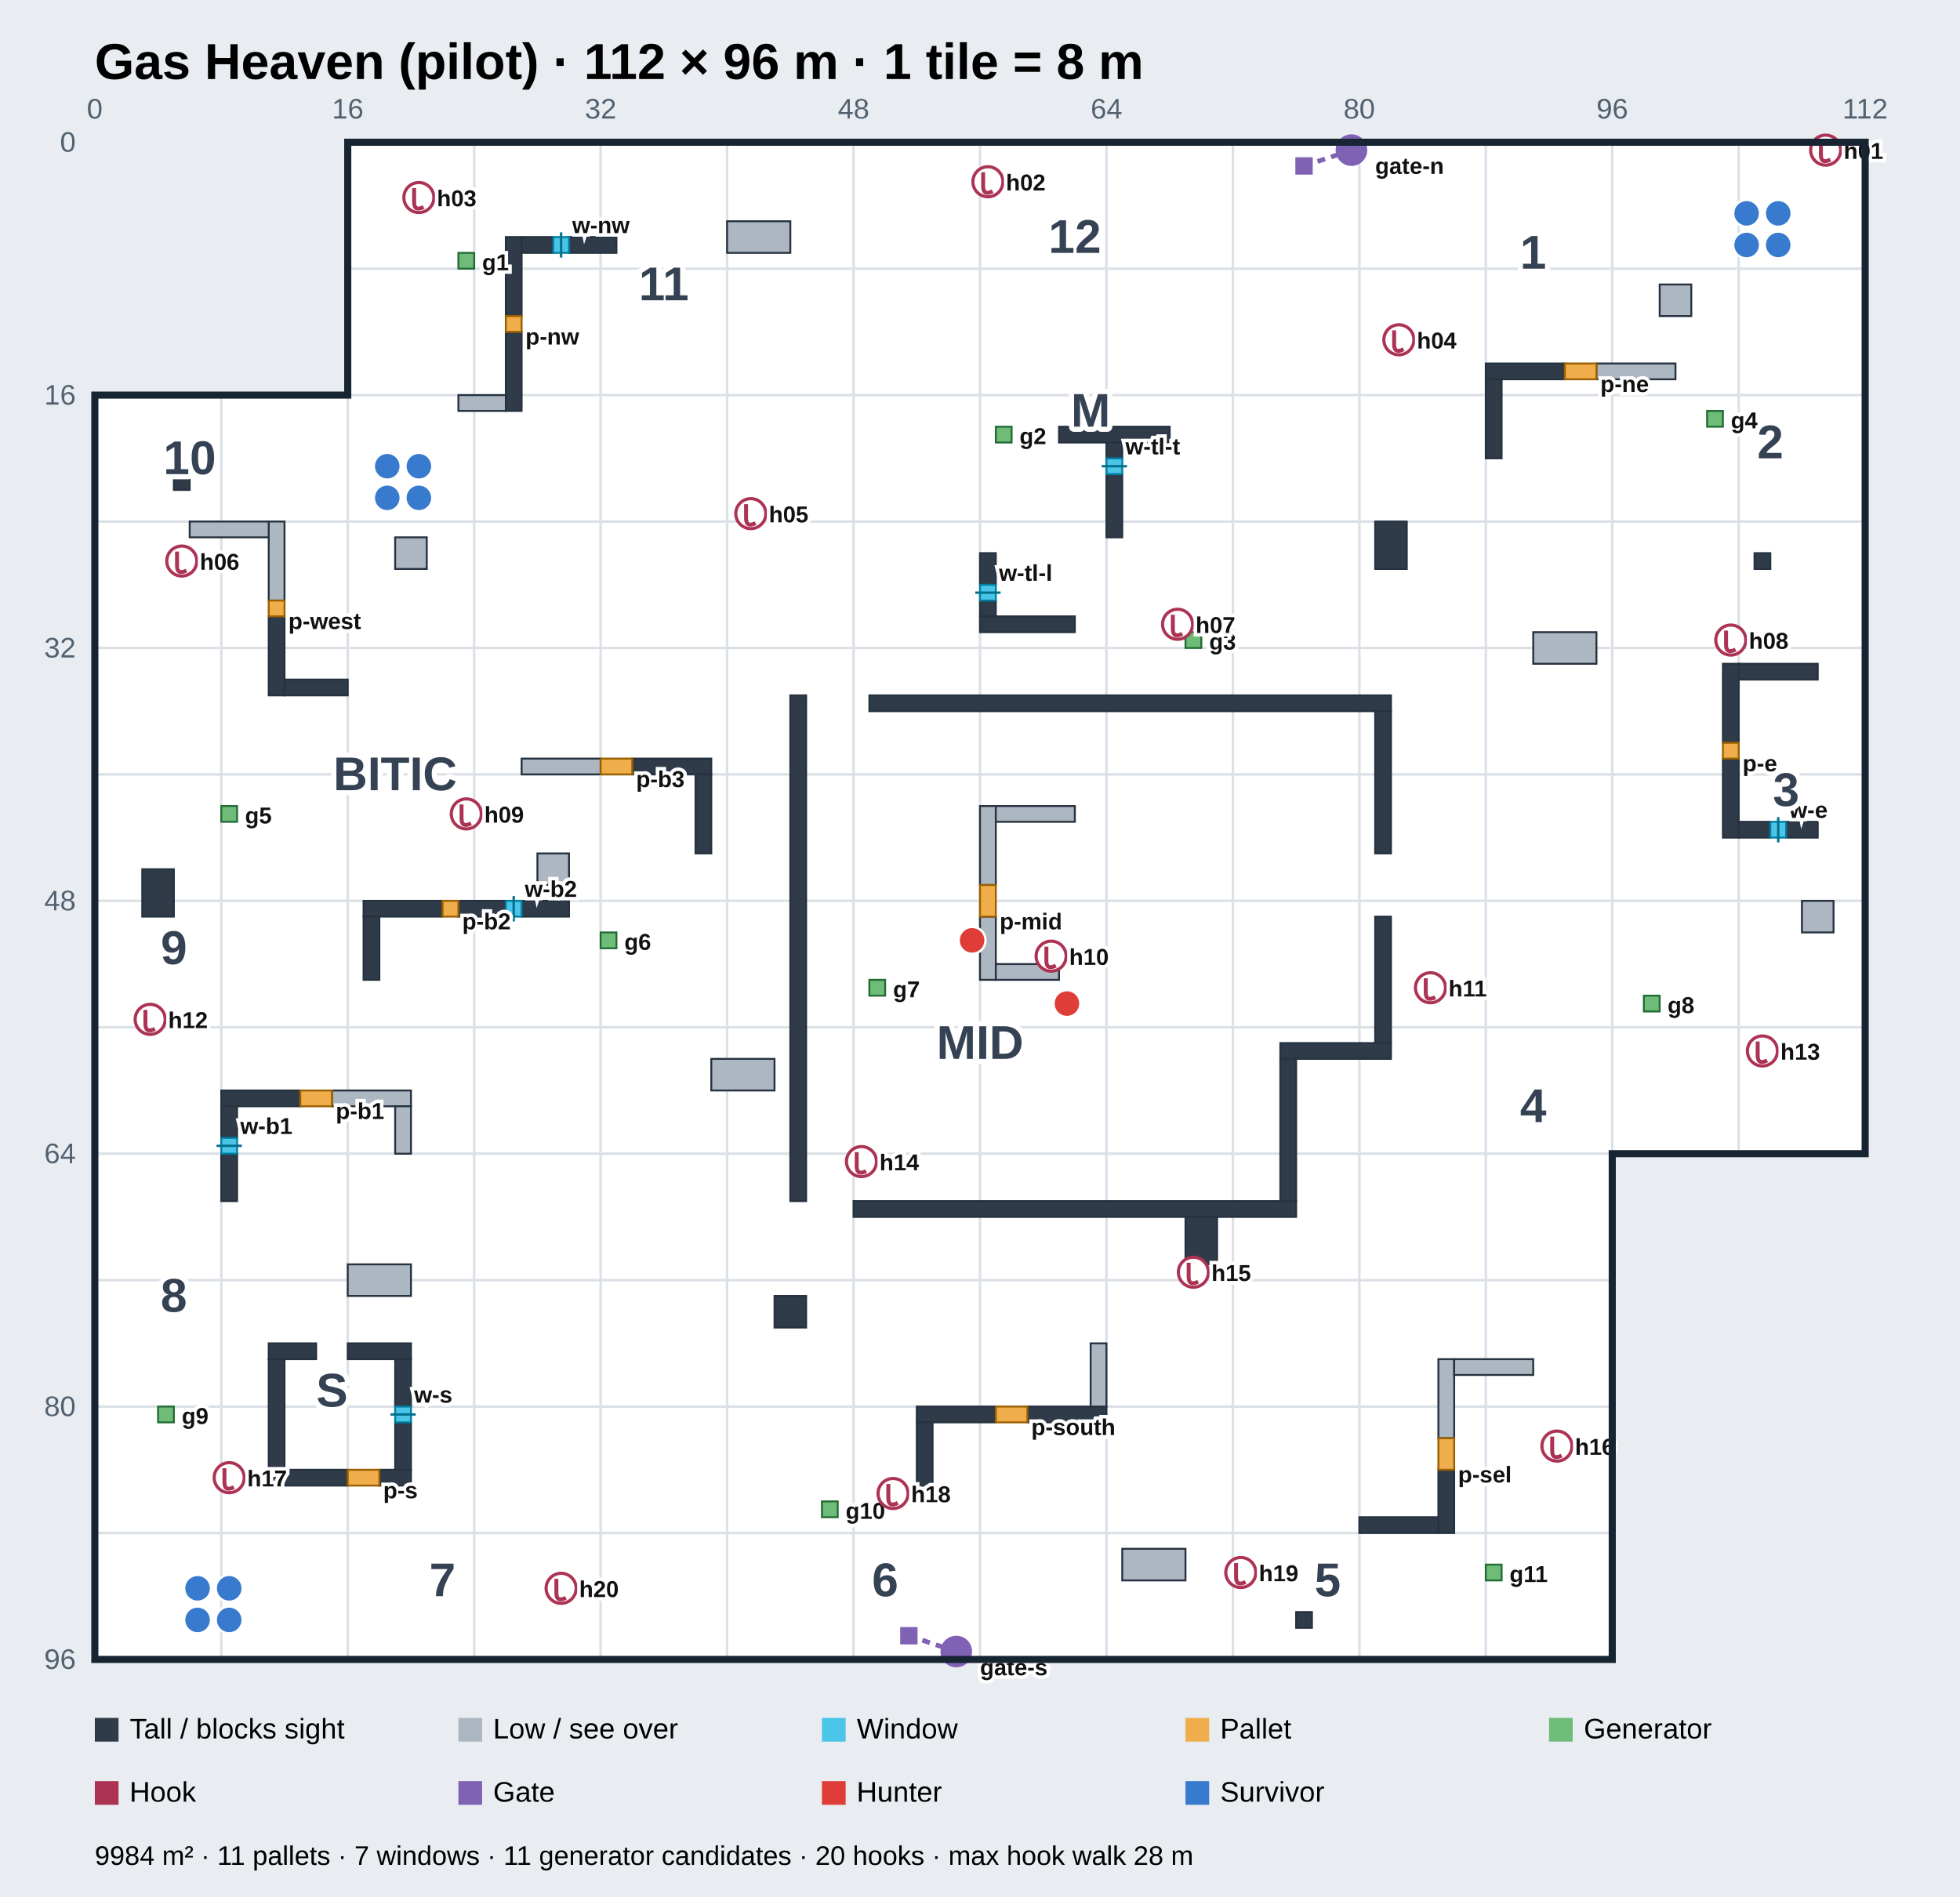
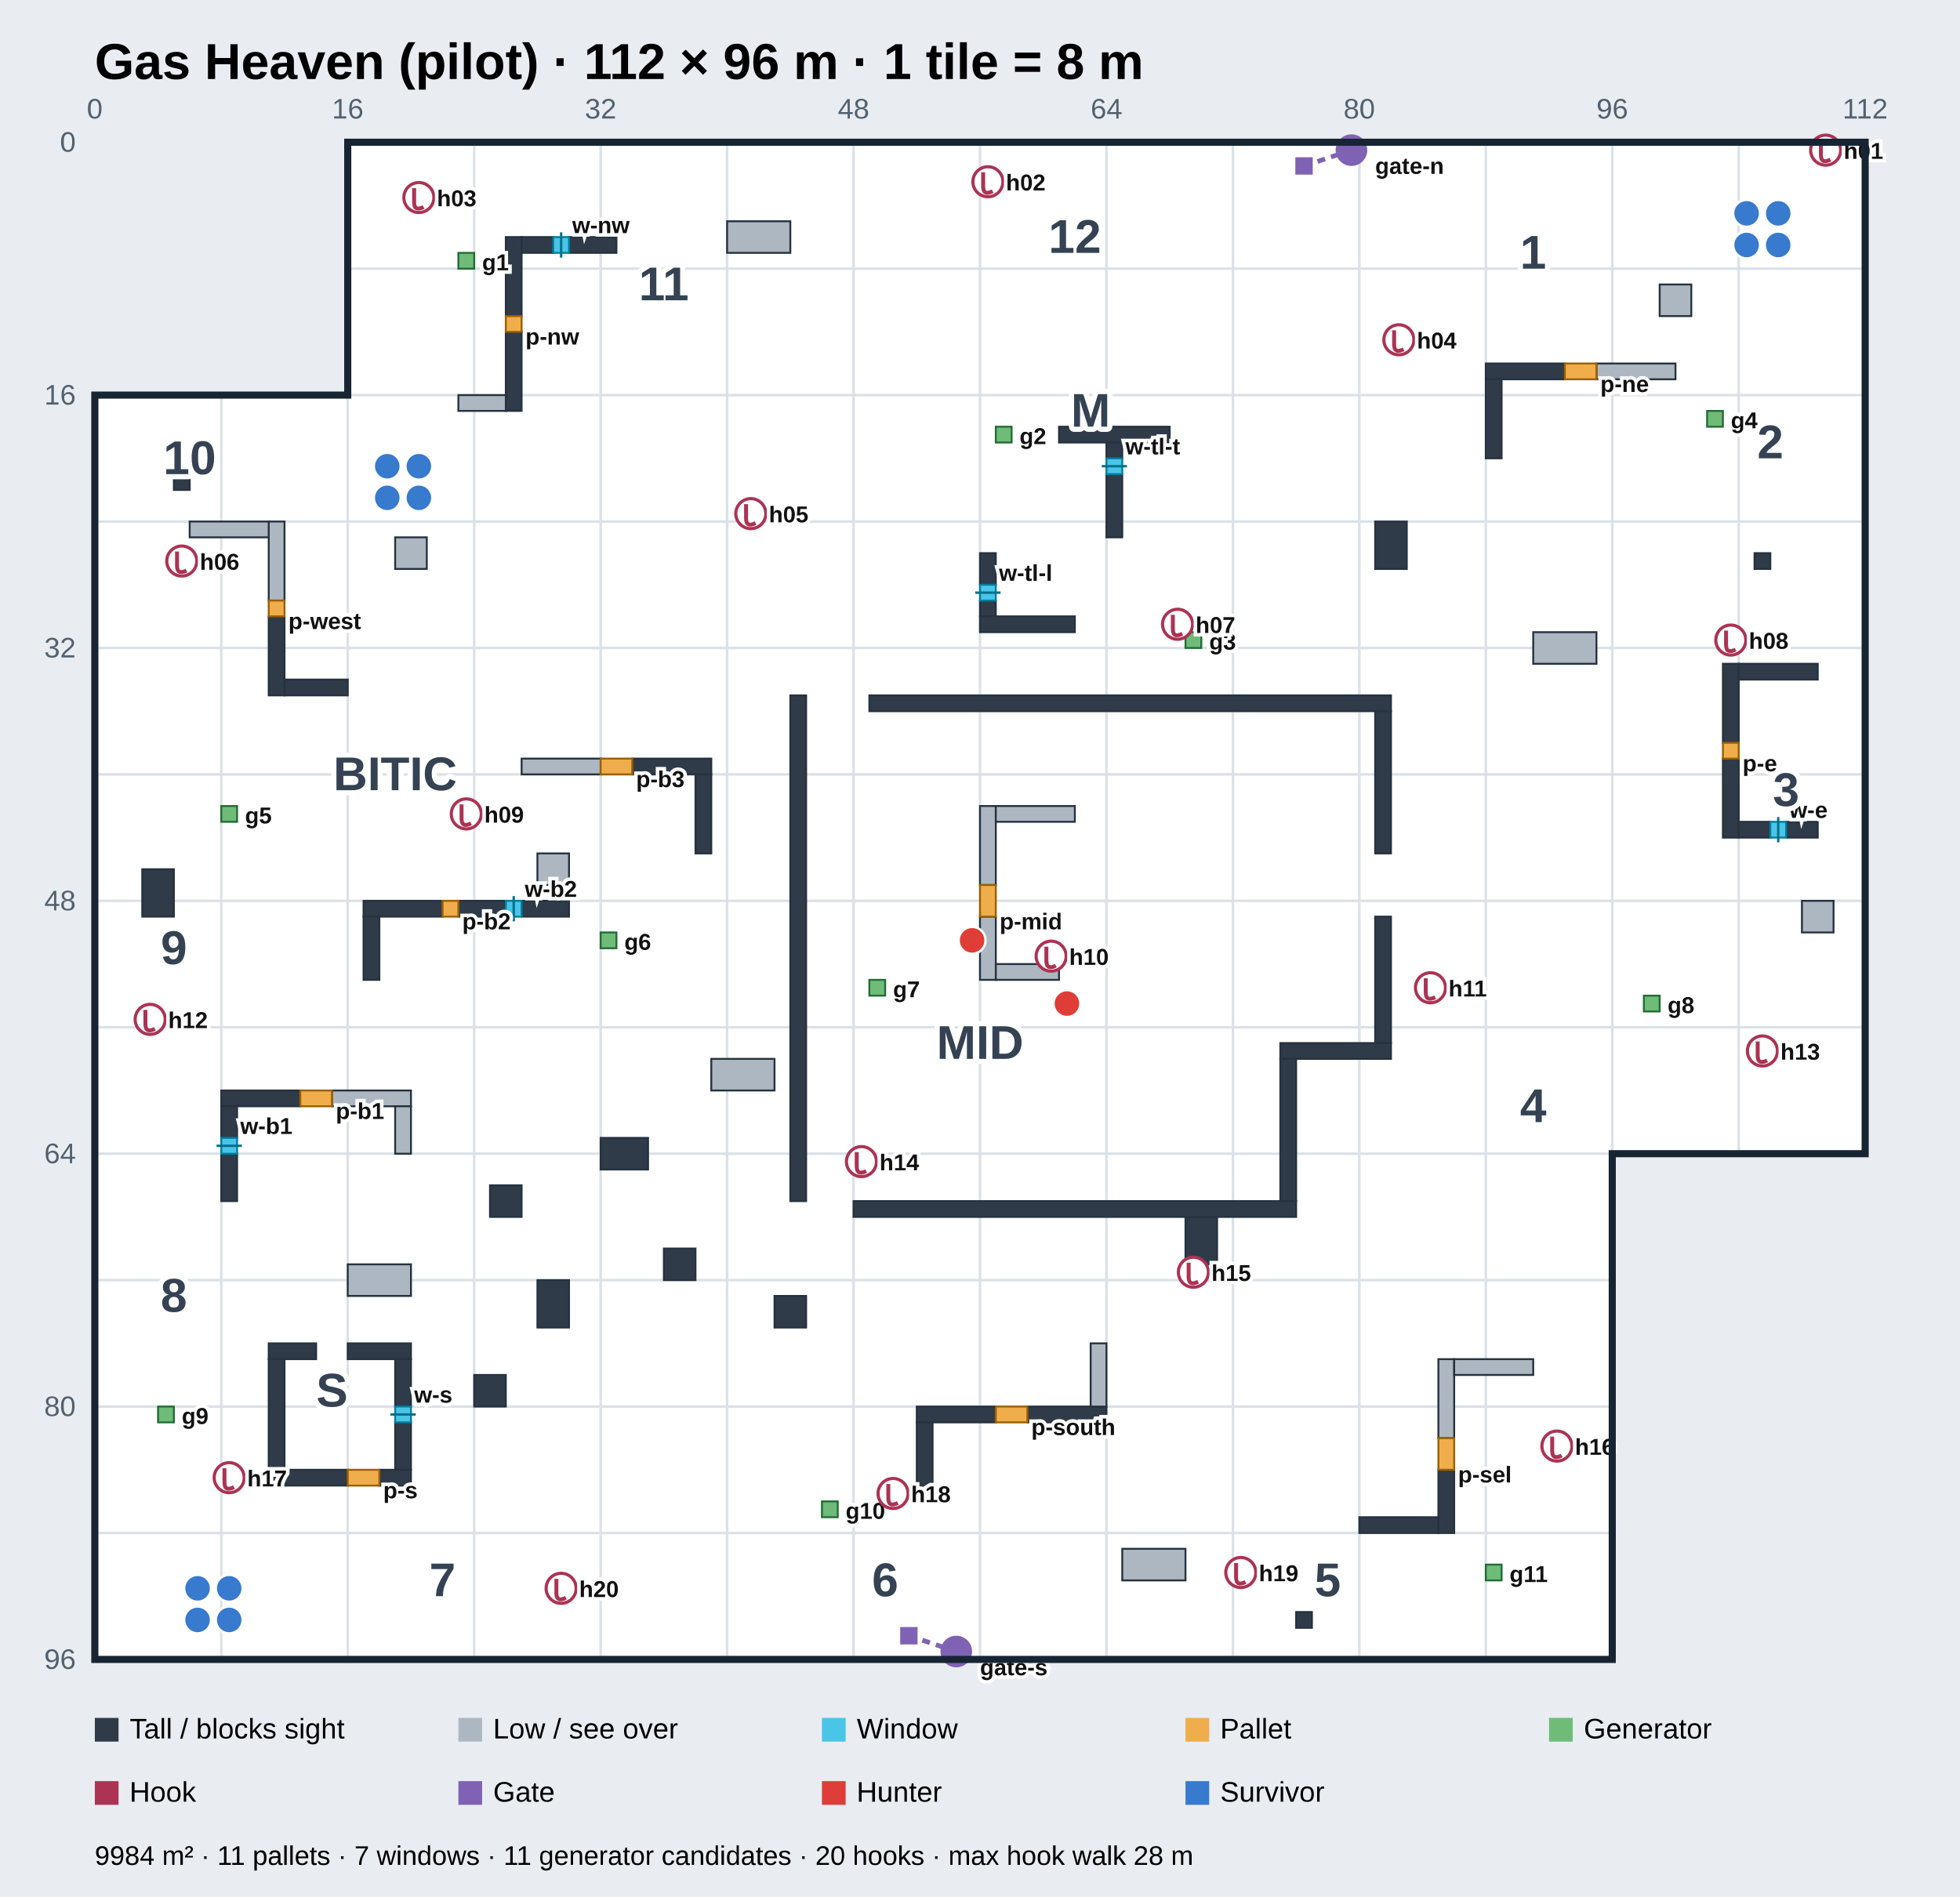
<svg xmlns="http://www.w3.org/2000/svg" width="1240" height="1200" viewBox="-6 -9 124 120" role="img" aria-labelledby="title desc">
  <style>text{font-family:Arial,sans-serif}.label{font-size:3px;font-weight:bold;fill:#354253;paint-order:stroke;stroke:#fff;stroke-width:.65;stroke-linejoin:round}.feature{font-size:1.45px;font-weight:bold;paint-order:stroke;stroke:#fff;stroke-width:.45;fill:#111}.tick{font-size:1.8px;fill:#526170}</style>
  <rect x="-6" y="-9" width="124" height="120" fill="#e9edf1" />
  <text x="0" y="-4" font-size="3.2" font-weight="bold">Gas Heaven (pilot) · 112 × 96 m · 1 tile = 8 m</text>
  <defs>
    <clipPath id="boundary">
      <polygon points="16,0 112,0 112,64 96,64 96,96 0,96 0,16 16,16" />
    </clipPath>
  </defs>
  <polygon points="16,0 112,0 112,64 96,64 96,96 0,96 0,16 16,16" fill="#fff" />
  <g clip-path="url(#boundary)" stroke="#dbe1e7" stroke-width=".16">
    <path d="M0 0V96" />
    <path d="M8 0V96" />
    <path d="M16 0V96" />
    <path d="M24 0V96" />
    <path d="M32 0V96" />
    <path d="M40 0V96" />
    <path d="M48 0V96" />
    <path d="M56 0V96" />
    <path d="M64 0V96" />
    <path d="M72 0V96" />
    <path d="M80 0V96" />
    <path d="M88 0V96" />
    <path d="M96 0V96" />
    <path d="M104 0V96" />
    <path d="M112 0V96" />
    <path d="M0 0H112" />
    <path d="M0 8H112" />
    <path d="M0 16H112" />
    <path d="M0 24H112" />
    <path d="M0 32H112" />
    <path d="M0 40H112" />
    <path d="M0 48H112" />
    <path d="M0 56H112" />
    <path d="M0 64H112" />
    <path d="M0 72H112" />
    <path d="M0 80H112" />
    <path d="M0 88H112" />
    <path d="M0 96H112" />
  </g>
  <text class="tick" x="0" y="-1.5" text-anchor="middle">0</text>
  <text class="tick" x="16" y="-1.5" text-anchor="middle">16</text>
  <text class="tick" x="32" y="-1.5" text-anchor="middle">32</text>
  <text class="tick" x="48" y="-1.5" text-anchor="middle">48</text>
  <text class="tick" x="64" y="-1.5" text-anchor="middle">64</text>
  <text class="tick" x="80" y="-1.5" text-anchor="middle">80</text>
  <text class="tick" x="96" y="-1.5" text-anchor="middle">96</text>
  <text class="tick" x="112" y="-1.5" text-anchor="middle">112</text>
  <text class="tick" x="-1.2" y="0.6" text-anchor="end">0</text>
  <text class="tick" x="-1.2" y="16.6" text-anchor="end">16</text>
  <text class="tick" x="-1.2" y="32.6" text-anchor="end">32</text>
  <text class="tick" x="-1.2" y="48.6" text-anchor="end">48</text>
  <text class="tick" x="-1.2" y="64.6" text-anchor="end">64</text>
  <text class="tick" x="-1.2" y="80.6" text-anchor="end">80</text>
  <text class="tick" x="-1.2" y="96.6" text-anchor="end">96</text>
  <rect x="8" y="60" width="5" height="1" fill="#303b49" stroke="#26323f" stroke-width=".12" />
  <rect x="15" y="60" width="5" height="1" fill="#adb7c2" stroke="#26323f" stroke-width=".12" />
  <rect x="8" y="61" width="1" height="2" fill="#303b49" stroke="#26323f" stroke-width=".12" />
  <rect x="8" y="64" width="1" height="3" fill="#303b49" stroke="#26323f" stroke-width=".12" />
  <rect x="19" y="61" width="1" height="3" fill="#adb7c2" stroke="#26323f" stroke-width=".12" />
  <rect x="17" y="48" width="5" height="1" fill="#303b49" stroke="#26323f" stroke-width=".12" />
  <rect x="23" y="48" width="3" height="1" fill="#303b49" stroke="#26323f" stroke-width=".12" />
  <rect x="27" y="48" width="3" height="1" fill="#303b49" stroke="#26323f" stroke-width=".12" />
  <rect x="17" y="49" width="1" height="4" fill="#303b49" stroke="#26323f" stroke-width=".12" />
  <rect x="28" y="45" width="2" height="2" fill="#adb7c2" stroke="#26323f" stroke-width=".12" />
  <rect x="27" y="39" width="5" height="1" fill="#adb7c2" stroke="#26323f" stroke-width=".12" />
  <rect x="34" y="39" width="5" height="1" fill="#303b49" stroke="#26323f" stroke-width=".12" />
  <rect x="38" y="40" width="1" height="5" fill="#303b49" stroke="#26323f" stroke-width=".12" />
  <rect x="56" y="42" width="1" height="5" fill="#adb7c2" stroke="#26323f" stroke-width=".12" />
  <rect x="57" y="42" width="5" height="1" fill="#adb7c2" stroke="#26323f" stroke-width=".12" />
  <rect x="56" y="49" width="1" height="4" fill="#adb7c2" stroke="#26323f" stroke-width=".12" />
  <rect x="57" y="52" width="4" height="1" fill="#adb7c2" stroke="#26323f" stroke-width=".12" />
  <rect x="26" y="6" width="1" height="5" fill="#303b49" stroke="#26323f" stroke-width=".12" />
  <rect x="26" y="12" width="1" height="5" fill="#303b49" stroke="#26323f" stroke-width=".12" />
  <rect x="27" y="6" width="2" height="1" fill="#303b49" stroke="#26323f" stroke-width=".12" />
  <rect x="30" y="6" width="3" height="1" fill="#303b49" stroke="#26323f" stroke-width=".12" />
  <rect x="23" y="16" width="3" height="1" fill="#adb7c2" stroke="#26323f" stroke-width=".12" />
  <rect x="88" y="14" width="5" height="1" fill="#303b49" stroke="#26323f" stroke-width=".12" />
  <rect x="95" y="14" width="5" height="1" fill="#adb7c2" stroke="#26323f" stroke-width=".12" />
  <rect x="88" y="15" width="1" height="5" fill="#303b49" stroke="#26323f" stroke-width=".12" />
  <rect x="99" y="9" width="2" height="2" fill="#adb7c2" stroke="#26323f" stroke-width=".12" />
  <rect x="103" y="33" width="1" height="5" fill="#303b49" stroke="#26323f" stroke-width=".12" />
  <rect x="103" y="39" width="1" height="5" fill="#303b49" stroke="#26323f" stroke-width=".12" />
  <rect x="104" y="33" width="5" height="1" fill="#303b49" stroke="#26323f" stroke-width=".12" />
  <rect x="104" y="43" width="2" height="1" fill="#303b49" stroke="#26323f" stroke-width=".12" />
  <rect x="107" y="43" width="2" height="1" fill="#303b49" stroke="#26323f" stroke-width=".12" />
  <rect x="85" y="77" width="1" height="5" fill="#adb7c2" stroke="#26323f" stroke-width=".12" />
  <rect x="85" y="84" width="1" height="4" fill="#303b49" stroke="#26323f" stroke-width=".12" />
  <rect x="86" y="77" width="5" height="1" fill="#adb7c2" stroke="#26323f" stroke-width=".12" />
  <rect x="80" y="87" width="5" height="1" fill="#303b49" stroke="#26323f" stroke-width=".12" />
  <rect x="52" y="80" width="5" height="1" fill="#303b49" stroke="#26323f" stroke-width=".12" />
  <rect x="59" y="80" width="5" height="1" fill="#303b49" stroke="#26323f" stroke-width=".12" />
  <rect x="52" y="81" width="1" height="5" fill="#303b49" stroke="#26323f" stroke-width=".12" />
  <rect x="63" y="76" width="1" height="4" fill="#adb7c2" stroke="#26323f" stroke-width=".12" />
  <rect x="11" y="24" width="1" height="5" fill="#adb7c2" stroke="#26323f" stroke-width=".12" />
  <rect x="11" y="30" width="1" height="5" fill="#303b49" stroke="#26323f" stroke-width=".12" />
  <rect x="12" y="34" width="4" height="1" fill="#303b49" stroke="#26323f" stroke-width=".12" />
  <rect x="6" y="24" width="5" height="1" fill="#adb7c2" stroke="#26323f" stroke-width=".12" />
  <rect x="40" y="5" width="4" height="2" fill="#adb7c2" stroke="#26323f" stroke-width=".12" />
  <rect x="19" y="25" width="2" height="2" fill="#adb7c2" stroke="#26323f" stroke-width=".12" />
  <rect x="3" y="46" width="2" height="3" fill="#303b49" stroke="#26323f" stroke-width=".12" />
  <rect x="39" y="58" width="4" height="2" fill="#adb7c2" stroke="#26323f" stroke-width=".12" />
  <rect x="81" y="24" width="2" height="3" fill="#303b49" stroke="#26323f" stroke-width=".12" />
  <rect x="91" y="31" width="4" height="2" fill="#adb7c2" stroke="#26323f" stroke-width=".12" />
  <rect x="108" y="48" width="2" height="2" fill="#adb7c2" stroke="#26323f" stroke-width=".12" />
  <rect x="43" y="73" width="2" height="2" fill="#303b49" stroke="#26323f" stroke-width=".12" />
  <rect x="16" y="71" width="4" height="2" fill="#adb7c2" stroke="#26323f" stroke-width=".12" />
  <rect x="69" y="68" width="2" height="3" fill="#303b49" stroke="#26323f" stroke-width=".12" />
  <rect x="65" y="89" width="4" height="2" fill="#adb7c2" stroke="#26323f" stroke-width=".12" />
  <rect x="5" y="21" width="1" height="1" fill="#303b49" stroke="#26323f" stroke-width=".12" />
  <rect x="105" y="26" width="1" height="1" fill="#303b49" stroke="#26323f" stroke-width=".12" />
  <rect x="76" y="93" width="1" height="1" fill="#303b49" stroke="#26323f" stroke-width=".12" />
  <rect x="11" y="76" width="3" height="1" fill="#303b49" stroke="#26323f" stroke-width=".12" />
  <rect x="16" y="76" width="4" height="1" fill="#303b49" stroke="#26323f" stroke-width=".12" />
  <rect x="11" y="77" width="1" height="7" fill="#303b49" stroke="#26323f" stroke-width=".12" />
  <rect x="19" y="77" width="1" height="3" fill="#303b49" stroke="#26323f" stroke-width=".12" />
  <rect x="19" y="81" width="1" height="3" fill="#303b49" stroke="#26323f" stroke-width=".12" />
  <rect x="11" y="84" width="5" height="1" fill="#303b49" stroke="#26323f" stroke-width=".12" />
  <rect x="18" y="84" width="2" height="1" fill="#303b49" stroke="#26323f" stroke-width=".12" />
  <rect x="61" y="18" width="7" height="1" fill="#303b49" stroke="#26323f" stroke-width=".12" />
  <rect x="64" y="19" width="1" height="1" fill="#303b49" stroke="#26323f" stroke-width=".12" />
  <rect x="64" y="21" width="1" height="4" fill="#303b49" stroke="#26323f" stroke-width=".12" />
  <rect x="56" y="26" width="1" height="2" fill="#303b49" stroke="#26323f" stroke-width=".12" />
  <rect x="56" y="29" width="1" height="1" fill="#303b49" stroke="#26323f" stroke-width=".12" />
  <rect x="56" y="30" width="6" height="1" fill="#303b49" stroke="#26323f" stroke-width=".12" />
  <rect x="44" y="35" width="1" height="32" fill="#303b49" stroke="#26323f" stroke-width=".12" />
  <rect x="49" y="35" width="33" height="1" fill="#303b49" stroke="#26323f" stroke-width=".12" />
  <rect x="81" y="36" width="1" height="9" fill="#303b49" stroke="#26323f" stroke-width=".12" />
  <rect x="81" y="49" width="1" height="8" fill="#303b49" stroke="#26323f" stroke-width=".12" />
  <rect x="75" y="57" width="7" height="1" fill="#303b49" stroke="#26323f" stroke-width=".12" />
  <rect x="75" y="58" width="1" height="9" fill="#303b49" stroke="#26323f" stroke-width=".12" />
  <rect x="48" y="67" width="28" height="1" fill="#303b49" stroke="#26323f" stroke-width=".12" />
+   <rect x="25" y="66" width="2" height="2" fill="#303b49" stroke="#26323f" stroke-width=".12" />
+   <rect x="32" y="63" width="3" height="2" fill="#303b49" stroke="#26323f" stroke-width=".12" />
+   <rect x="28" y="72" width="2" height="3" fill="#303b49" stroke="#26323f" stroke-width=".12" />
+   <rect x="36" y="70" width="2" height="2" fill="#303b49" stroke="#26323f" stroke-width=".12" />
+   <rect x="24" y="78" width="2" height="2" fill="#303b49" stroke="#26323f" stroke-width=".12" />
  <rect x="8" y="63" width="1" height="1" fill="#4ac5e8" stroke="#007d9e" stroke-width=".12" />
  <path d="M7.7 63.5h1.6" stroke="#00708b" stroke-width=".15" />
  <text class="feature" x="9.2" y="62.75">w-b1</text>
  <rect x="26" y="48" width="1" height="1" fill="#4ac5e8" stroke="#007d9e" stroke-width=".12" />
  <path d="M26.5 47.7v1.6" stroke="#00708b" stroke-width=".15" />
  <text class="feature" x="27.2" y="47.75">w-b2</text>
  <rect x="29" y="6" width="1" height="1" fill="#4ac5e8" stroke="#007d9e" stroke-width=".12" />
  <path d="M29.5 5.7v1.6" stroke="#00708b" stroke-width=".15" />
  <text class="feature" x="30.2" y="5.75">w-nw</text>
  <rect x="106" y="43" width="1" height="1" fill="#4ac5e8" stroke="#007d9e" stroke-width=".12" />
  <path d="M106.5 42.7v1.6" stroke="#00708b" stroke-width=".15" />
  <text class="feature" x="107.2" y="42.75">w-e</text>
  <rect x="19" y="80" width="1" height="1" fill="#4ac5e8" stroke="#007d9e" stroke-width=".12" />
  <path d="M18.7 80.5h1.6" stroke="#00708b" stroke-width=".15" />
  <text class="feature" x="20.2" y="79.75">w-s</text>
  <rect x="64" y="20" width="1" height="1" fill="#4ac5e8" stroke="#007d9e" stroke-width=".12" />
  <path d="M63.7 20.5h1.6" stroke="#00708b" stroke-width=".15" />
  <text class="feature" x="65.2" y="19.75">w-tl-t</text>
  <rect x="56" y="28" width="1" height="1" fill="#4ac5e8" stroke="#007d9e" stroke-width=".12" />
  <path d="M55.7 28.5h1.6" stroke="#00708b" stroke-width=".15" />
  <text class="feature" x="57.2" y="27.75">w-tl-l</text>
  <rect x="13" y="60" width="2" height="1" fill="#efad4c" stroke="#9b6000" stroke-width=".12" />
  <text class="feature" x="15.25" y="61.8">p-b1</text>
  <rect x="22" y="48" width="1" height="1" fill="#efad4c" stroke="#9b6000" stroke-width=".12" />
  <text class="feature" x="23.25" y="49.8">p-b2</text>
  <rect x="32" y="39" width="2" height="1" fill="#efad4c" stroke="#9b6000" stroke-width=".12" />
  <text class="feature" x="34.25" y="40.8">p-b3</text>
  <rect x="56" y="47" width="1" height="2" fill="#efad4c" stroke="#9b6000" stroke-width=".12" />
  <text class="feature" x="57.25" y="49.8">p-mid</text>
  <rect x="26" y="11" width="1" height="1" fill="#efad4c" stroke="#9b6000" stroke-width=".12" />
  <text class="feature" x="27.25" y="12.8">p-nw</text>
  <rect x="93" y="14" width="2" height="1" fill="#efad4c" stroke="#9b6000" stroke-width=".12" />
  <text class="feature" x="95.25" y="15.8">p-ne</text>
  <rect x="103" y="38" width="1" height="1" fill="#efad4c" stroke="#9b6000" stroke-width=".12" />
  <text class="feature" x="104.25" y="39.8">p-e</text>
  <rect x="85" y="82" width="1" height="2" fill="#efad4c" stroke="#9b6000" stroke-width=".12" />
  <text class="feature" x="86.25" y="84.8">p-sel</text>
  <rect x="57" y="80" width="2" height="1" fill="#efad4c" stroke="#9b6000" stroke-width=".12" />
  <text class="feature" x="59.25" y="81.8">p-south</text>
  <rect x="11" y="29" width="1" height="1" fill="#efad4c" stroke="#9b6000" stroke-width=".12" />
  <text class="feature" x="12.25" y="30.8">p-west</text>
  <rect x="16" y="84" width="2" height="1" fill="#efad4c" stroke="#9b6000" stroke-width=".12" />
  <text class="feature" x="18.25" y="85.8">p-s</text>
  <rect x="23" y="7" width="1" height="1" fill="#6ebc78" stroke="#236c35" stroke-width=".12" />
  <text class="feature" x="24.5" y="8.1">g1</text>
  <rect x="57" y="18" width="1" height="1" fill="#6ebc78" stroke="#236c35" stroke-width=".12" />
  <text class="feature" x="58.5" y="19.1">g2</text>
  <rect x="69" y="31" width="1" height="1" fill="#6ebc78" stroke="#236c35" stroke-width=".12" />
  <text class="feature" x="70.5" y="32.1">g3</text>
  <rect x="102" y="17" width="1" height="1" fill="#6ebc78" stroke="#236c35" stroke-width=".12" />
  <text class="feature" x="103.5" y="18.1">g4</text>
  <rect x="8" y="42" width="1" height="1" fill="#6ebc78" stroke="#236c35" stroke-width=".12" />
  <text class="feature" x="9.5" y="43.1">g5</text>
  <rect x="32" y="50" width="1" height="1" fill="#6ebc78" stroke="#236c35" stroke-width=".12" />
  <text class="feature" x="33.5" y="51.1">g6</text>
  <rect x="49" y="53" width="1" height="1" fill="#6ebc78" stroke="#236c35" stroke-width=".12" />
  <text class="feature" x="50.5" y="54.1">g7</text>
  <rect x="98" y="54" width="1" height="1" fill="#6ebc78" stroke="#236c35" stroke-width=".12" />
  <text class="feature" x="99.5" y="55.1">g8</text>
  <rect x="4" y="80" width="1" height="1" fill="#6ebc78" stroke="#236c35" stroke-width=".12" />
  <text class="feature" x="5.5" y="81.1">g9</text>
  <rect x="46" y="86" width="1" height="1" fill="#6ebc78" stroke="#236c35" stroke-width=".12" />
  <text class="feature" x="47.5" y="87.1">g10</text>
  <rect x="88" y="90" width="1" height="1" fill="#6ebc78" stroke="#236c35" stroke-width=".12" />
  <text class="feature" x="89.5" y="91.1">g11</text>
  <g transform="translate(109.5 0.5)">
    <circle r=".95" fill="#fff" stroke="#ac3354" stroke-width=".2" />
    <path d="M-.3 -.6V.3q0 .6 .6 .3" fill="none" stroke="#ac3354" stroke-width=".25" />
  </g>
  <text class="feature" x="110.65" y="1.05">h01</text>
  <g transform="translate(56.5 2.5)">
    <circle r=".95" fill="#fff" stroke="#ac3354" stroke-width=".2" />
    <path d="M-.3 -.6V.3q0 .6 .6 .3" fill="none" stroke="#ac3354" stroke-width=".25" />
  </g>
  <text class="feature" x="57.65" y="3.05">h02</text>
  <g transform="translate(20.5 3.5)">
    <circle r=".95" fill="#fff" stroke="#ac3354" stroke-width=".2" />
    <path d="M-.3 -.6V.3q0 .6 .6 .3" fill="none" stroke="#ac3354" stroke-width=".25" />
  </g>
  <text class="feature" x="21.65" y="4.05">h03</text>
  <g transform="translate(82.5 12.5)">
    <circle r=".95" fill="#fff" stroke="#ac3354" stroke-width=".2" />
    <path d="M-.3 -.6V.3q0 .6 .6 .3" fill="none" stroke="#ac3354" stroke-width=".25" />
  </g>
  <text class="feature" x="83.65" y="13.05">h04</text>
  <g transform="translate(41.5 23.5)">
    <circle r=".95" fill="#fff" stroke="#ac3354" stroke-width=".2" />
    <path d="M-.3 -.6V.3q0 .6 .6 .3" fill="none" stroke="#ac3354" stroke-width=".25" />
  </g>
  <text class="feature" x="42.65" y="24.05">h05</text>
  <g transform="translate(5.5 26.5)">
    <circle r=".95" fill="#fff" stroke="#ac3354" stroke-width=".2" />
    <path d="M-.3 -.6V.3q0 .6 .6 .3" fill="none" stroke="#ac3354" stroke-width=".25" />
  </g>
  <text class="feature" x="6.65" y="27.05">h06</text>
  <g transform="translate(68.5 30.5)">
    <circle r=".95" fill="#fff" stroke="#ac3354" stroke-width=".2" />
    <path d="M-.3 -.6V.3q0 .6 .6 .3" fill="none" stroke="#ac3354" stroke-width=".25" />
  </g>
  <text class="feature" x="69.65" y="31.05">h07</text>
  <g transform="translate(103.5 31.5)">
    <circle r=".95" fill="#fff" stroke="#ac3354" stroke-width=".2" />
    <path d="M-.3 -.6V.3q0 .6 .6 .3" fill="none" stroke="#ac3354" stroke-width=".25" />
  </g>
  <text class="feature" x="104.65" y="32.05">h08</text>
  <g transform="translate(23.5 42.5)">
    <circle r=".95" fill="#fff" stroke="#ac3354" stroke-width=".2" />
    <path d="M-.3 -.6V.3q0 .6 .6 .3" fill="none" stroke="#ac3354" stroke-width=".25" />
  </g>
  <text class="feature" x="24.65" y="43.05">h09</text>
  <g transform="translate(60.5 51.5)">
    <circle r=".95" fill="#fff" stroke="#ac3354" stroke-width=".2" />
    <path d="M-.3 -.6V.3q0 .6 .6 .3" fill="none" stroke="#ac3354" stroke-width=".25" />
  </g>
  <text class="feature" x="61.65" y="52.05">h10</text>
  <g transform="translate(84.5 53.5)">
    <circle r=".95" fill="#fff" stroke="#ac3354" stroke-width=".2" />
    <path d="M-.3 -.6V.3q0 .6 .6 .3" fill="none" stroke="#ac3354" stroke-width=".25" />
  </g>
  <text class="feature" x="85.65" y="54.05">h11</text>
  <g transform="translate(3.5 55.5)">
    <circle r=".95" fill="#fff" stroke="#ac3354" stroke-width=".2" />
    <path d="M-.3 -.6V.3q0 .6 .6 .3" fill="none" stroke="#ac3354" stroke-width=".25" />
  </g>
  <text class="feature" x="4.65" y="56.05">h12</text>
  <g transform="translate(105.5 57.5)">
    <circle r=".95" fill="#fff" stroke="#ac3354" stroke-width=".2" />
    <path d="M-.3 -.6V.3q0 .6 .6 .3" fill="none" stroke="#ac3354" stroke-width=".25" />
  </g>
  <text class="feature" x="106.65" y="58.05">h13</text>
  <g transform="translate(48.5 64.5)">
    <circle r=".95" fill="#fff" stroke="#ac3354" stroke-width=".2" />
    <path d="M-.3 -.6V.3q0 .6 .6 .3" fill="none" stroke="#ac3354" stroke-width=".25" />
  </g>
  <text class="feature" x="49.65" y="65.05">h14</text>
  <g transform="translate(69.5 71.5)">
    <circle r=".95" fill="#fff" stroke="#ac3354" stroke-width=".2" />
    <path d="M-.3 -.6V.3q0 .6 .6 .3" fill="none" stroke="#ac3354" stroke-width=".25" />
  </g>
  <text class="feature" x="70.65" y="72.05">h15</text>
  <g transform="translate(92.5 82.5)">
    <circle r=".95" fill="#fff" stroke="#ac3354" stroke-width=".2" />
    <path d="M-.3 -.6V.3q0 .6 .6 .3" fill="none" stroke="#ac3354" stroke-width=".25" />
  </g>
  <text class="feature" x="93.65" y="83.05">h16</text>
  <g transform="translate(8.5 84.5)">
    <circle r=".95" fill="#fff" stroke="#ac3354" stroke-width=".2" />
    <path d="M-.3 -.6V.3q0 .6 .6 .3" fill="none" stroke="#ac3354" stroke-width=".25" />
  </g>
  <text class="feature" x="9.65" y="85.05">h17</text>
  <g transform="translate(50.5 85.5)">
    <circle r=".95" fill="#fff" stroke="#ac3354" stroke-width=".2" />
    <path d="M-.3 -.6V.3q0 .6 .6 .3" fill="none" stroke="#ac3354" stroke-width=".25" />
  </g>
  <text class="feature" x="51.65" y="86.05">h18</text>
  <g transform="translate(72.5 90.5)">
    <circle r=".95" fill="#fff" stroke="#ac3354" stroke-width=".2" />
    <path d="M-.3 -.6V.3q0 .6 .6 .3" fill="none" stroke="#ac3354" stroke-width=".25" />
  </g>
  <text class="feature" x="73.65" y="91.05">h19</text>
  <g transform="translate(29.5 91.5)">
    <circle r=".95" fill="#fff" stroke="#ac3354" stroke-width=".2" />
    <path d="M-.3 -.6V.3q0 .6 .6 .3" fill="none" stroke="#ac3354" stroke-width=".25" />
  </g>
  <text class="feature" x="30.65" y="92.05">h20</text>
  <path d="M76.5 1.5L79.5 0.5" stroke="#8062b4" stroke-width=".3" stroke-dasharray=".5 .4" />
  <rect x="75.95" y="0.95" width="1.1" height="1.1" fill="#8062b4" />
  <circle cx="79.5" cy="0.5" r="1" fill="#8062b4" />
  <text class="feature" x="81" y="2">gate-n</text>
  <path d="M51.5 94.5L54.5 95.5" stroke="#8062b4" stroke-width=".3" stroke-dasharray=".5 .4" />
  <rect x="50.95" y="93.95" width="1.1" height="1.1" fill="#8062b4" />
  <circle cx="54.5" cy="95.5" r="1" fill="#8062b4" />
  <text class="feature" x="56" y="97">gate-s</text>
  <circle cx="55.5" cy="50.5" r=".85" fill="#df3d37" stroke="#fff" stroke-width=".15" />
  <circle cx="61.5" cy="54.5" r=".85" fill="#df3d37" stroke="#fff" stroke-width=".15" />
  <circle cx="18.5" cy="20.5" r=".85" fill="#377ace" stroke="#fff" stroke-width=".15" />
  <circle cx="20.5" cy="20.5" r=".85" fill="#377ace" stroke="#fff" stroke-width=".15" />
  <circle cx="18.5" cy="22.5" r=".85" fill="#377ace" stroke="#fff" stroke-width=".15" />
  <circle cx="20.5" cy="22.5" r=".85" fill="#377ace" stroke="#fff" stroke-width=".15" />
  <circle cx="104.5" cy="4.5" r=".85" fill="#377ace" stroke="#fff" stroke-width=".15" />
  <circle cx="106.5" cy="4.5" r=".85" fill="#377ace" stroke="#fff" stroke-width=".15" />
  <circle cx="104.5" cy="6.5" r=".85" fill="#377ace" stroke="#fff" stroke-width=".15" />
  <circle cx="106.5" cy="6.5" r=".85" fill="#377ace" stroke="#fff" stroke-width=".15" />
  <circle cx="6.5" cy="91.5" r=".85" fill="#377ace" stroke="#fff" stroke-width=".15" />
  <circle cx="8.5" cy="91.5" r=".85" fill="#377ace" stroke="#fff" stroke-width=".15" />
  <circle cx="6.5" cy="93.5" r=".85" fill="#377ace" stroke="#fff" stroke-width=".15" />
  <circle cx="8.5" cy="93.5" r=".85" fill="#377ace" stroke="#fff" stroke-width=".15" />
  <text class="label" x="91" y="8" text-anchor="middle">1</text>
  <text class="label" x="106" y="20" text-anchor="middle">2</text>
  <text class="label" x="107" y="42" text-anchor="middle">3</text>
  <text class="label" x="91" y="62" text-anchor="middle">4</text>
  <text class="label" x="78" y="92" text-anchor="middle">5</text>
  <text class="label" x="50" y="92" text-anchor="middle">6</text>
  <text class="label" x="22" y="92" text-anchor="middle">7</text>
  <text class="label" x="5" y="74" text-anchor="middle">8</text>
  <text class="label" x="5" y="52" text-anchor="middle">9</text>
  <text class="label" x="6" y="21" text-anchor="middle">10</text>
  <text class="label" x="36" y="10" text-anchor="middle">11</text>
  <text class="label" x="62" y="7" text-anchor="middle">12</text>
  <text class="label" x="63" y="18" text-anchor="middle">M</text>
  <text class="label" x="15" y="80" text-anchor="middle">S</text>
  <text class="label" x="56" y="58" text-anchor="middle">MID</text>
  <text class="label" x="19" y="41" text-anchor="middle">BITIC</text>
  <polygon points="16,0 112,0 112,64 96,64 96,96 0,96 0,16 16,16" fill="none" stroke="#172533" stroke-width=".45" />
  <rect x="0" y="99.7" width="1.5" height="1.5" fill="#303b49" />
  <text x="2.2" y="101" font-size="1.8">Tall / blocks sight</text>
  <rect x="23" y="99.7" width="1.5" height="1.5" fill="#adb7c2" />
  <text x="25.2" y="101" font-size="1.8">Low / see over</text>
  <rect x="46" y="99.7" width="1.5" height="1.5" fill="#4ac5e8" />
  <text x="48.2" y="101" font-size="1.8">Window</text>
  <rect x="69" y="99.7" width="1.5" height="1.5" fill="#efad4c" />
  <text x="71.2" y="101" font-size="1.8">Pallet</text>
  <rect x="92" y="99.7" width="1.5" height="1.5" fill="#6ebc78" />
  <text x="94.2" y="101" font-size="1.8">Generator</text>
  <rect x="0" y="103.7" width="1.5" height="1.5" fill="#ac3354" />
  <text x="2.2" y="105" font-size="1.8">Hook</text>
  <rect x="23" y="103.7" width="1.5" height="1.5" fill="#8062b4" />
  <text x="25.2" y="105" font-size="1.8">Gate</text>
  <rect x="46" y="103.7" width="1.5" height="1.5" fill="#df3d37" />
  <text x="48.2" y="105" font-size="1.8">Hunter</text>
  <rect x="69" y="103.7" width="1.5" height="1.5" fill="#377ace" />
  <text x="71.2" y="105" font-size="1.8">Survivor</text>
  <text x="0" y="109" font-size="1.7">9984 m² · 11 pallets · 7 windows · 11 generator candidates · 20 hooks · max hook walk 28 m</text>
</svg>
